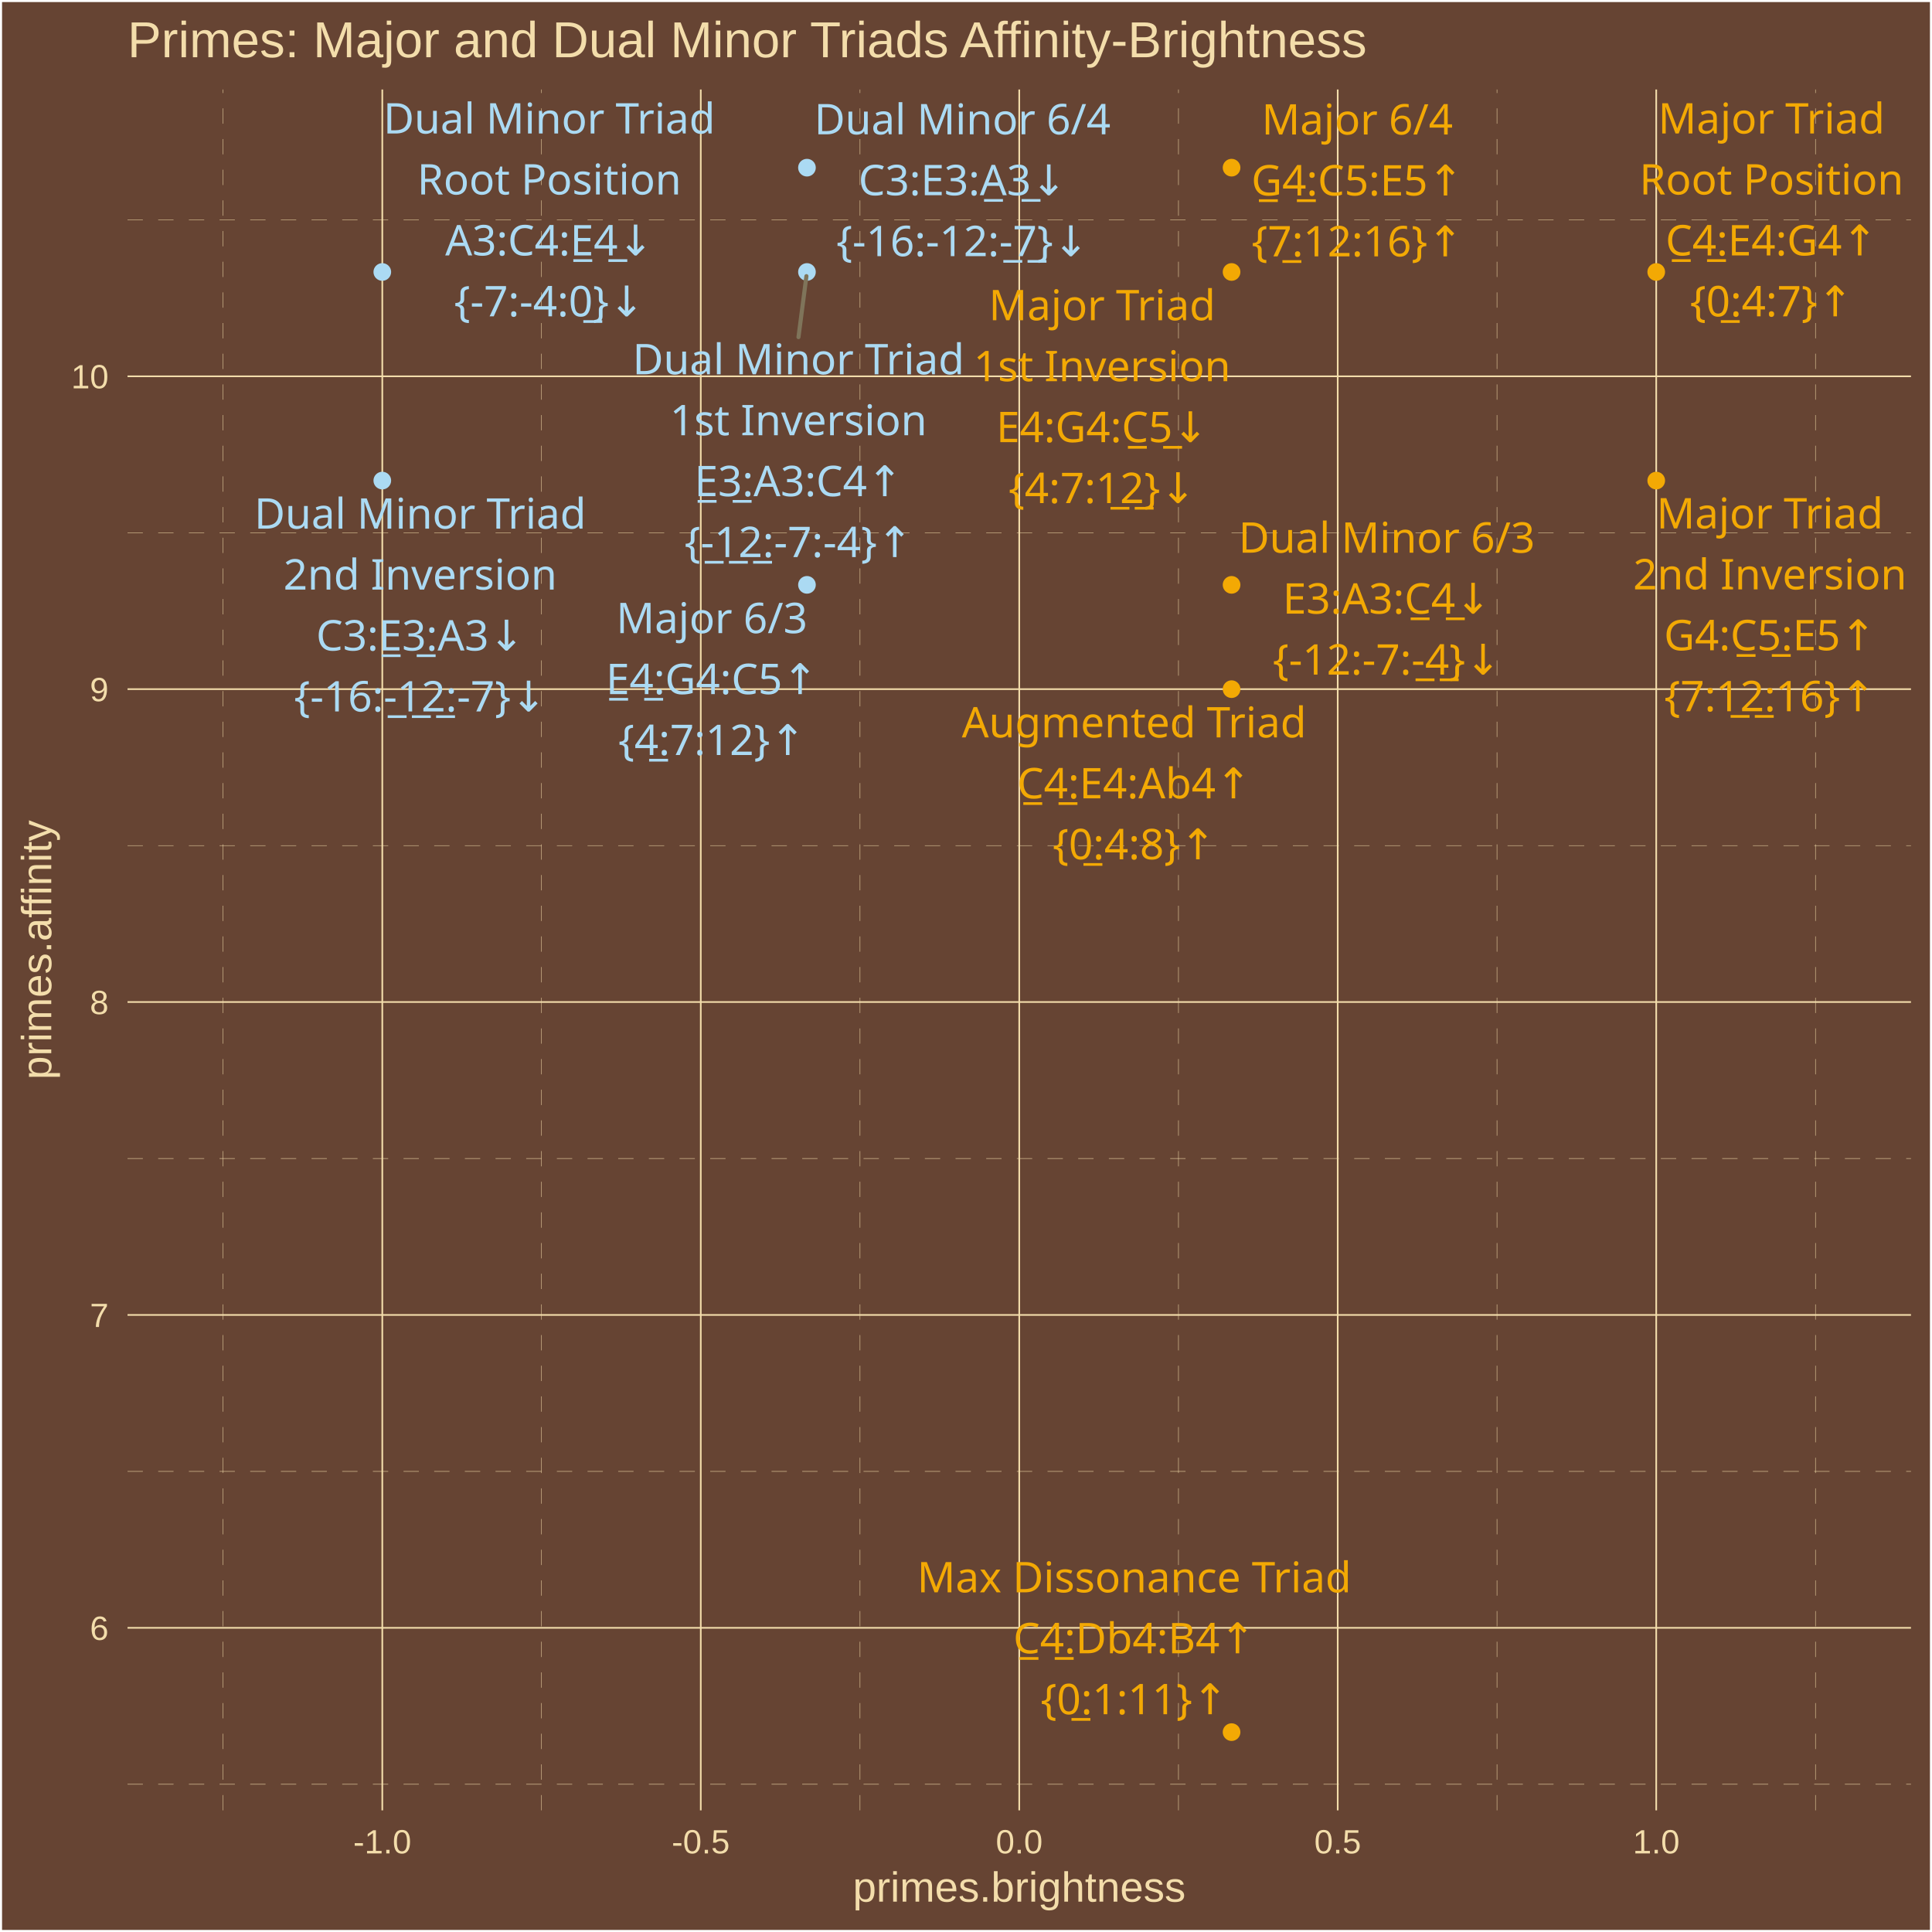
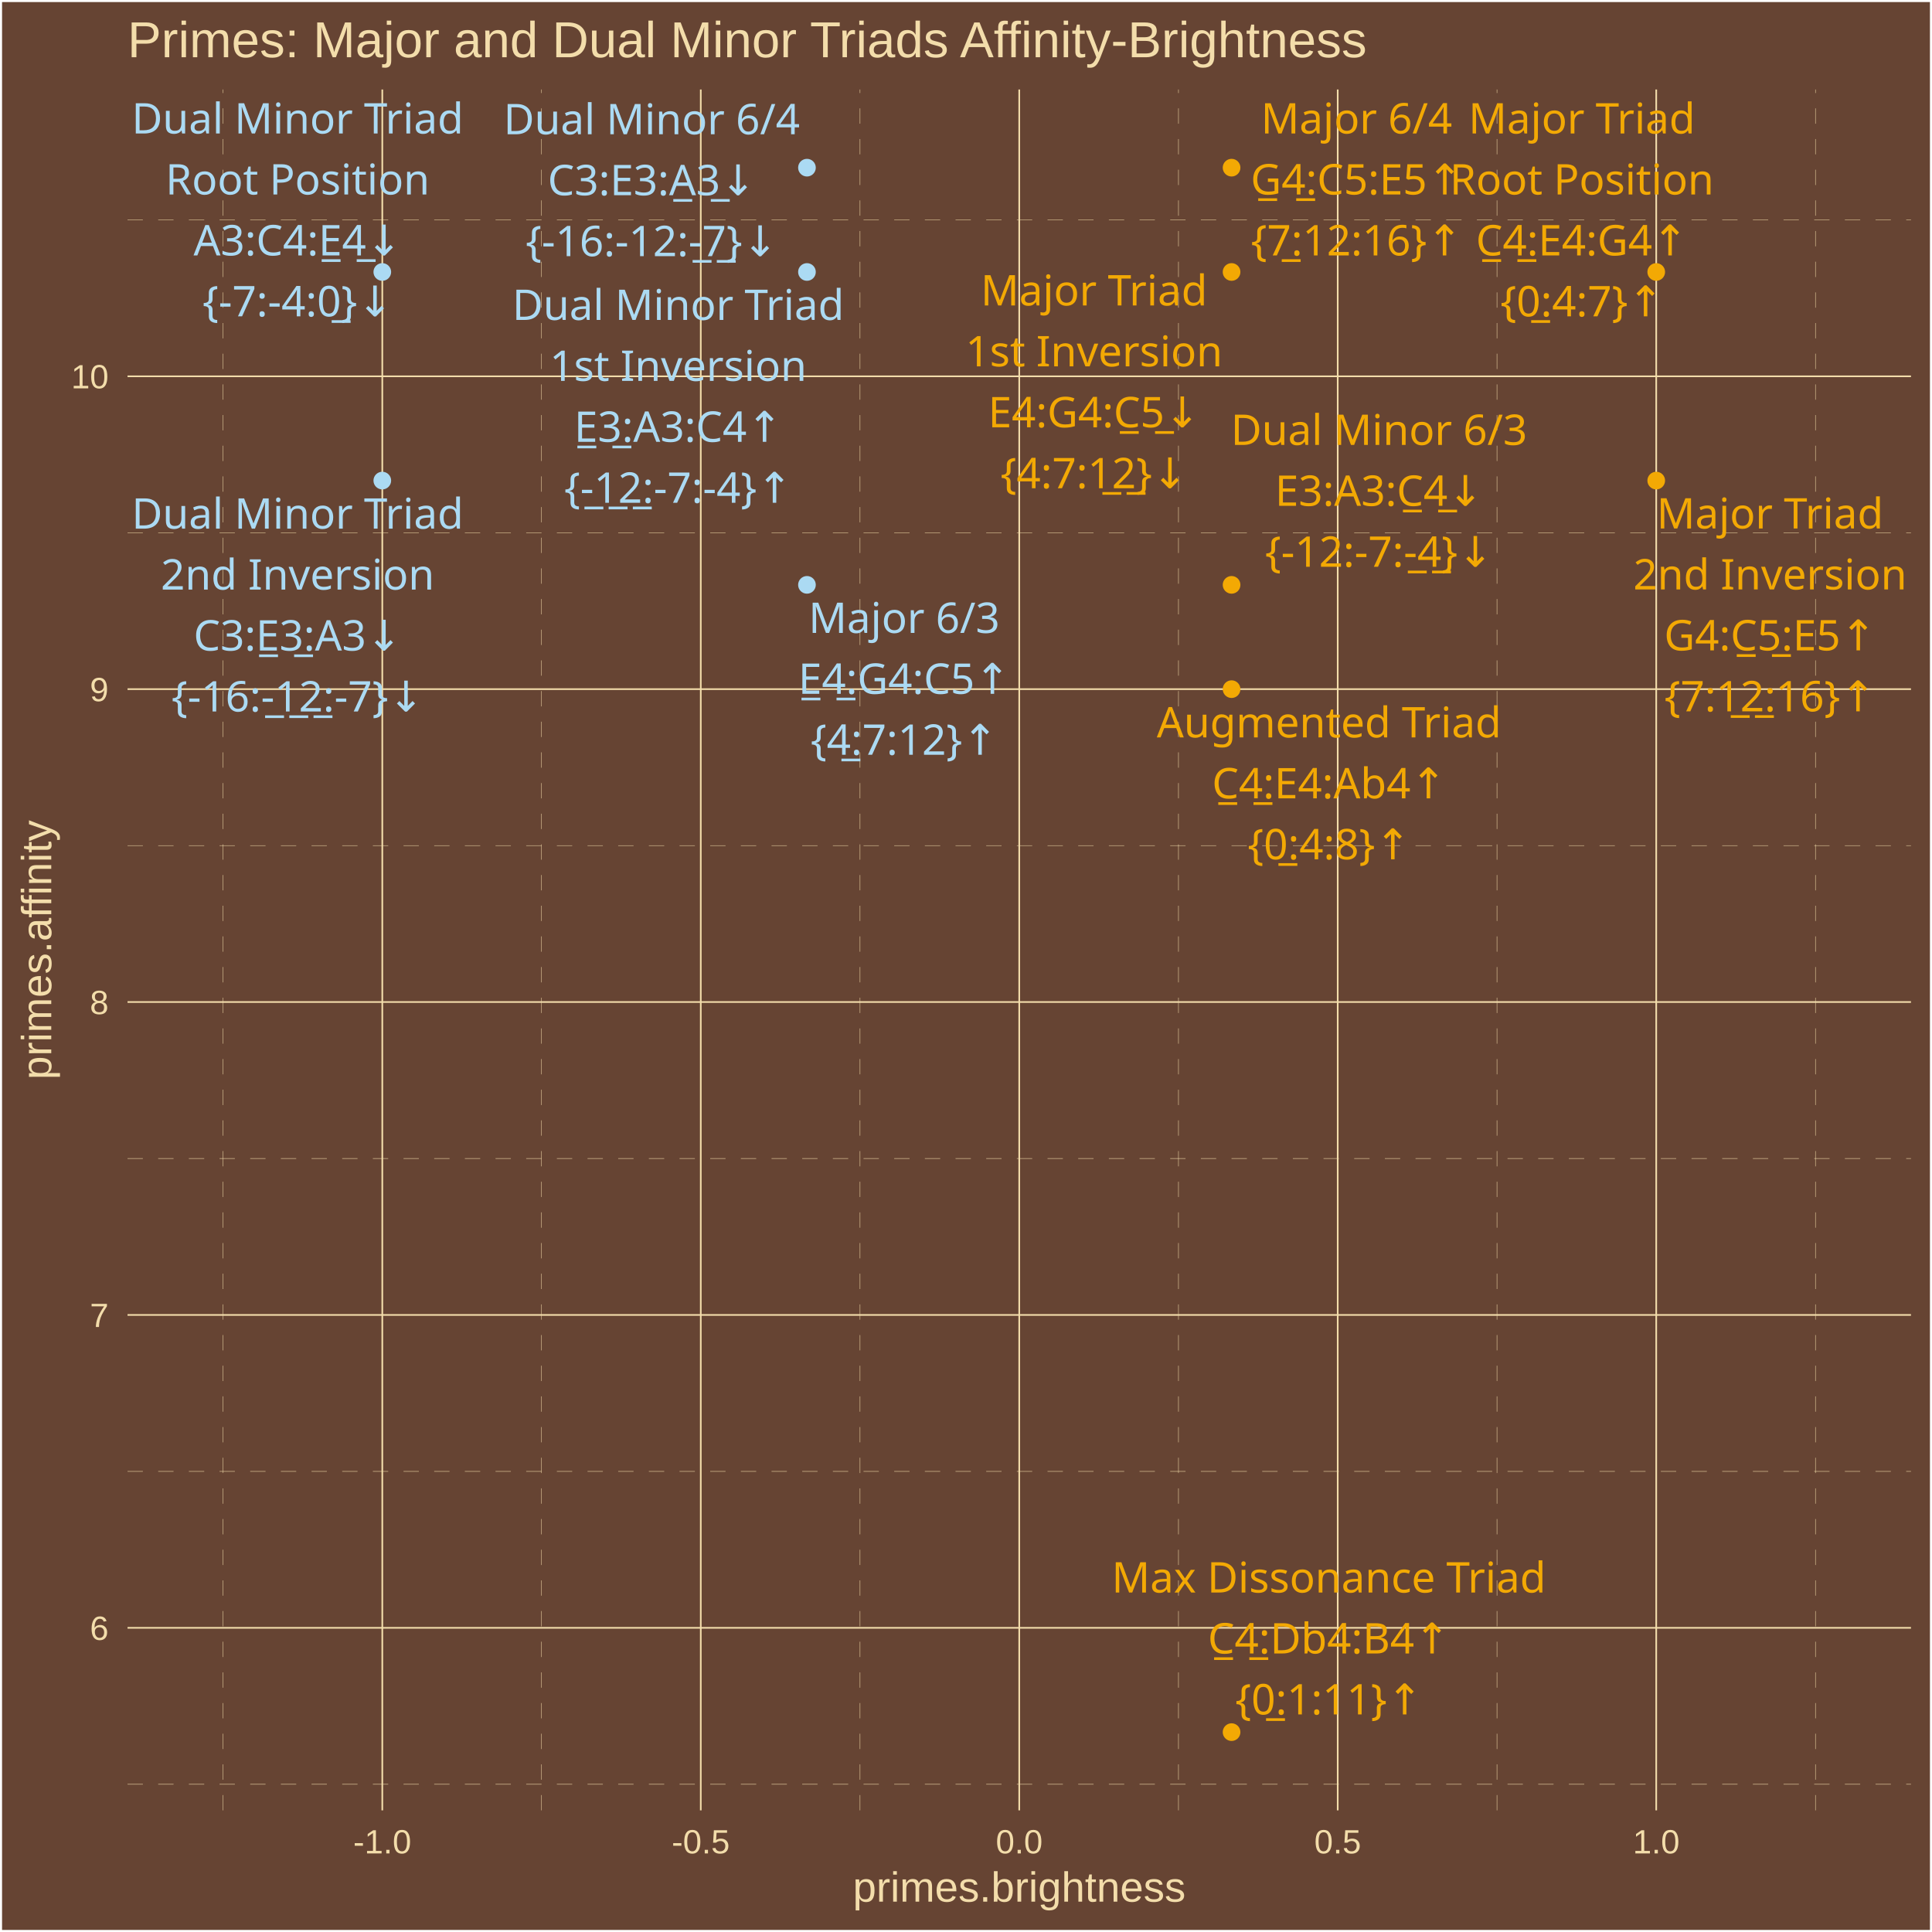
<svg xmlns="http://www.w3.org/2000/svg" class="svglite" width="504.00pt" height="504.00pt" viewBox="0 0 504.00 504.00">
  <defs>
    <style type="text/css">
    .svglite line, .svglite polyline, .svglite polygon, .svglite path, .svglite rect, .svglite circle {
      fill: none;
      stroke: #000000;
      stroke-linecap: round;
      stroke-linejoin: round;
      stroke-miterlimit: 10.00;
    }
    .svglite text {
      white-space: pre;
    }
  </style>
  </defs>
  <rect width="100%" height="100%" style="stroke: none; fill: #664433;" />
  <defs>
    <clipPath id="cpMC4wMHw1MDQuMDB8MC4wMHw1MDQuMDA=">
      <rect x="0.00" y="0.00" width="504.00" height="504.00" />
    </clipPath>
  </defs>
  <g clip-path="url(#cpMC4wMHw1MDQuMDB8MC4wMHw1MDQuMDA=)">
    <rect x="0.00" y="-0" width="504.00" height="504.00" style="stroke-width: 1.07; stroke: #FFFFFF; fill: #664433;" />
  </g>
  <defs>
    <clipPath id="cpMzMuMjd8NDk4LjUyfDIzLjM0fDQ3Mi4yNw==">
      <rect x="33.27" y="23.34" width="465.25" height="448.93" />
    </clipPath>
  </defs>
  <g clip-path="url(#cpMzMuMjd8NDk4LjUyfDIzLjM0fDQ3Mi4yNw==)">
    <rect x="33.27" y="23.34" width="465.25" height="448.93" style="stroke-width: 1.07; stroke: none; fill: #664433;" />
    <polyline points="33.27,465.46 498.52,465.46 " style="stroke-width: 0.11; stroke: #F3DDAB; stroke-dasharray: 4.00,4.00; stroke-linecap: butt;" />
    <polyline points="33.27,383.84 498.52,383.84 " style="stroke-width: 0.11; stroke: #F3DDAB; stroke-dasharray: 4.00,4.00; stroke-linecap: butt;" />
    <polyline points="33.27,302.22 498.52,302.22 " style="stroke-width: 0.11; stroke: #F3DDAB; stroke-dasharray: 4.00,4.00; stroke-linecap: butt;" />
    <polyline points="33.27,220.59 498.52,220.59 " style="stroke-width: 0.11; stroke: #F3DDAB; stroke-dasharray: 4.00,4.00; stroke-linecap: butt;" />
    <polyline points="33.27,138.97 498.52,138.97 " style="stroke-width: 0.11; stroke: #F3DDAB; stroke-dasharray: 4.00,4.00; stroke-linecap: butt;" />
    <polyline points="33.27,57.35 498.52,57.35 " style="stroke-width: 0.11; stroke: #F3DDAB; stroke-dasharray: 4.00,4.00; stroke-linecap: butt;" />
    <polyline points="58.19,472.27 58.19,23.34 " style="stroke-width: 0.11; stroke: #F3DDAB; stroke-dasharray: 4.00,4.00; stroke-linecap: butt;" />
    <polyline points="141.27,472.27 141.27,23.34 " style="stroke-width: 0.11; stroke: #F3DDAB; stroke-dasharray: 4.00,4.00; stroke-linecap: butt;" />
    <polyline points="224.35,472.27 224.35,23.34 " style="stroke-width: 0.11; stroke: #F3DDAB; stroke-dasharray: 4.00,4.00; stroke-linecap: butt;" />
    <polyline points="307.43,472.27 307.43,23.34 " style="stroke-width: 0.11; stroke: #F3DDAB; stroke-dasharray: 4.00,4.00; stroke-linecap: butt;" />
    <polyline points="390.52,472.27 390.52,23.34 " style="stroke-width: 0.11; stroke: #F3DDAB; stroke-dasharray: 4.00,4.00; stroke-linecap: butt;" />
    <polyline points="473.60,472.27 473.60,23.34 " style="stroke-width: 0.11; stroke: #F3DDAB; stroke-dasharray: 4.00,4.00; stroke-linecap: butt;" />
    <polyline points="33.27,424.65 498.52,424.65 " style="stroke-width: 0.43; stroke: #F3DDAB; stroke-linecap: butt;" />
    <polyline points="33.27,343.03 498.52,343.03 " style="stroke-width: 0.43; stroke: #F3DDAB; stroke-linecap: butt;" />
    <polyline points="33.27,261.40 498.52,261.40 " style="stroke-width: 0.43; stroke: #F3DDAB; stroke-linecap: butt;" />
    <polyline points="33.27,179.78 498.52,179.78 " style="stroke-width: 0.43; stroke: #F3DDAB; stroke-linecap: butt;" />
    <polyline points="33.27,98.16 498.52,98.16 " style="stroke-width: 0.43; stroke: #F3DDAB; stroke-linecap: butt;" />
    <polyline points="99.73,472.27 99.73,23.34 " style="stroke-width: 0.43; stroke: #F3DDAB; stroke-linecap: butt;" />
    <polyline points="182.81,472.27 182.81,23.34 " style="stroke-width: 0.43; stroke: #F3DDAB; stroke-linecap: butt;" />
    <polyline points="265.89,472.27 265.89,23.34 " style="stroke-width: 0.43; stroke: #F3DDAB; stroke-linecap: butt;" />
    <polyline points="348.97,472.27 348.97,23.34 " style="stroke-width: 0.43; stroke: #F3DDAB; stroke-linecap: butt;" />
    <polyline points="432.06,472.27 432.06,23.34 " style="stroke-width: 0.43; stroke: #F3DDAB; stroke-linecap: butt;" />
    <circle cx="432.06" cy="70.95" r="1.95" style="stroke-width: 0.71; stroke: #F3A904; fill: #F3A904;" />
    <circle cx="321.28" cy="70.95" r="1.95" style="stroke-width: 0.71; stroke: #F3A904; fill: #F3A904;" />
    <circle cx="432.06" cy="125.37" r="1.95" style="stroke-width: 0.71; stroke: #F3A904; fill: #F3A904;" />
    <circle cx="210.51" cy="152.57" r="1.95" style="stroke-width: 0.71; stroke: #ABDAF3; fill: #ABDAF3;" />
    <circle cx="321.28" cy="43.74" r="1.95" style="stroke-width: 0.71; stroke: #F3A904; fill: #F3A904;" />
    <circle cx="99.73" cy="70.95" r="1.95" style="stroke-width: 0.71; stroke: #ABDAF3; fill: #ABDAF3;" />
    <circle cx="210.51" cy="70.95" r="1.95" style="stroke-width: 0.71; stroke: #ABDAF3; fill: #ABDAF3;" />
    <circle cx="99.73" cy="125.37" r="1.95" style="stroke-width: 0.71; stroke: #ABDAF3; fill: #ABDAF3;" />
    <circle cx="321.28" cy="152.57" r="1.95" style="stroke-width: 0.71; stroke: #F3A904; fill: #F3A904;" />
    <circle cx="210.51" cy="43.74" r="1.95" style="stroke-width: 0.71; stroke: #ABDAF3; fill: #ABDAF3;" />
    <circle cx="321.28" cy="179.78" r="1.95" style="stroke-width: 0.71; stroke: #F3A904; fill: #F3A904;" />
    <circle cx="321.28" cy="451.86" r="1.95" style="stroke-width: 0.71; stroke: #F3A904; fill: #F3A904;" />
-     <line x1="208.30" y1="87.94" x2="210.37" y2="72.04" style="stroke-width: 1.07; stroke: #7F745A;" />
-     <text x="462.12" y="34.83" text-anchor="middle" style="font-size: 11.04px;fill: #F3A904; font-family: &quot;Arial Unicode MS&quot;;" textLength="55.77px" lengthAdjust="spacingAndGlyphs">Major Triad</text>
-     <text x="462.12" y="50.73" text-anchor="middle" style="font-size: 11.04px;fill: #F3A904; font-family: &quot;Arial Unicode MS&quot;;" textLength="65.61px" lengthAdjust="spacingAndGlyphs">Root Position</text>
-     <text x="462.12" y="66.63" text-anchor="middle" style="font-size: 11.04px;fill: #F3A904; font-family: &quot;Arial Unicode MS&quot;;" textLength="56.30px" lengthAdjust="spacingAndGlyphs">C̲4̲:E4:G4↑</text>
-     <text x="462.12" y="82.53" text-anchor="middle" style="font-size: 11.04px;fill: #F3A904; font-family: &quot;Arial Unicode MS&quot;;" textLength="39.77px" lengthAdjust="spacingAndGlyphs">{0̲:4:7}↑</text>
-     <text x="287.51" y="83.54" text-anchor="middle" style="font-size: 11.04px;fill: #F3A904; font-family: &quot;Arial Unicode MS&quot;;" textLength="55.77px" lengthAdjust="spacingAndGlyphs">Major Triad</text>
-     <text x="287.51" y="99.44" text-anchor="middle" style="font-size: 11.04px;fill: #F3A904; font-family: &quot;Arial Unicode MS&quot;;" textLength="62.54px" lengthAdjust="spacingAndGlyphs">1st Inversion</text>
-     <text x="287.51" y="115.34" text-anchor="middle" style="font-size: 11.04px;fill: #F3A904; font-family: &quot;Arial Unicode MS&quot;;" textLength="56.30px" lengthAdjust="spacingAndGlyphs">E4:G4:C̲5̲↓</text>
-     <text x="287.51" y="131.24" text-anchor="middle" style="font-size: 11.04px;fill: #F3A904; font-family: &quot;Arial Unicode MS&quot;;" textLength="45.91px" lengthAdjust="spacingAndGlyphs">{4:7:1̲2̲}↓</text>
-     <text x="461.71" y="137.85" text-anchor="middle" style="font-size: 11.04px;fill: #F3A904; font-family: &quot;Arial Unicode MS&quot;;" textLength="55.77px" lengthAdjust="spacingAndGlyphs">Major Triad</text>
-     <text x="461.71" y="153.75" text-anchor="middle" style="font-size: 11.04px;fill: #F3A904; font-family: &quot;Arial Unicode MS&quot;;" textLength="66.23px" lengthAdjust="spacingAndGlyphs">2nd Inversion</text>
-     <text x="461.71" y="169.64" text-anchor="middle" style="font-size: 11.04px;fill: #F3A904; font-family: &quot;Arial Unicode MS&quot;;" textLength="56.30px" lengthAdjust="spacingAndGlyphs">G4:C̲5̲:E5↑</text>
-     <text x="461.71" y="185.54" text-anchor="middle" style="font-size: 11.04px;fill: #F3A904; font-family: &quot;Arial Unicode MS&quot;;" textLength="52.04px" lengthAdjust="spacingAndGlyphs">{7:1̲2̲:16}↑</text>
-     <text x="185.70" y="165.17" text-anchor="middle" style="font-size: 11.04px;fill: #ABDAF3; font-family: &quot;Arial Unicode MS&quot;;" textLength="45.98px" lengthAdjust="spacingAndGlyphs">Major 6/3</text>
-     <text x="185.70" y="181.07" text-anchor="middle" style="font-size: 11.04px;fill: #ABDAF3; font-family: &quot;Arial Unicode MS&quot;;" textLength="56.30px" lengthAdjust="spacingAndGlyphs">E̲4̲:G4:C5↑</text>
-     <text x="185.70" y="196.96" text-anchor="middle" style="font-size: 11.04px;fill: #ABDAF3; font-family: &quot;Arial Unicode MS&quot;;" textLength="45.91px" lengthAdjust="spacingAndGlyphs">{4̲:7:12}↑</text>
-     <text x="354.07" y="35.09" text-anchor="middle" style="font-size: 11.04px;fill: #F3A904; font-family: &quot;Arial Unicode MS&quot;;" textLength="45.98px" lengthAdjust="spacingAndGlyphs">Major 6/4</text>
-     <text x="354.07" y="50.99" text-anchor="middle" style="font-size: 11.04px;fill: #F3A904; font-family: &quot;Arial Unicode MS&quot;;" textLength="56.30px" lengthAdjust="spacingAndGlyphs">G̲4̲:C5:E5↑</text>
-     <text x="354.07" y="66.88" text-anchor="middle" style="font-size: 11.04px;fill: #F3A904; font-family: &quot;Arial Unicode MS&quot;;" textLength="52.04px" lengthAdjust="spacingAndGlyphs">{7̲:12:16}↑</text>
-     <text x="143.28" y="34.83" text-anchor="middle" style="font-size: 11.04px;fill: #ABDAF3; font-family: &quot;Arial Unicode MS&quot;;" textLength="81.52px" lengthAdjust="spacingAndGlyphs">Dual Minor Triad</text>
-     <text x="143.28" y="50.73" text-anchor="middle" style="font-size: 11.04px;fill: #ABDAF3; font-family: &quot;Arial Unicode MS&quot;;" textLength="65.61px" lengthAdjust="spacingAndGlyphs">Root Position</text>
-     <text x="143.28" y="66.63" text-anchor="middle" style="font-size: 11.04px;fill: #ABDAF3; font-family: &quot;Arial Unicode MS&quot;;" textLength="55.08px" lengthAdjust="spacingAndGlyphs">A3:C4:E̲4̲↓</text>
-     <text x="143.28" y="82.53" text-anchor="middle" style="font-size: 11.04px;fill: #ABDAF3; font-family: &quot;Arial Unicode MS&quot;;" textLength="47.12px" lengthAdjust="spacingAndGlyphs">{-7:-4:0̲}↓</text>
-     <text x="208.29" y="97.64" text-anchor="middle" style="font-size: 11.04px;fill: #ABDAF3; font-family: &quot;Arial Unicode MS&quot;;" textLength="81.52px" lengthAdjust="spacingAndGlyphs">Dual Minor Triad</text>
-     <text x="208.29" y="113.54" text-anchor="middle" style="font-size: 11.04px;fill: #ABDAF3; font-family: &quot;Arial Unicode MS&quot;;" textLength="62.54px" lengthAdjust="spacingAndGlyphs">1st Inversion</text>
-     <text x="208.29" y="129.44" text-anchor="middle" style="font-size: 11.04px;fill: #ABDAF3; font-family: &quot;Arial Unicode MS&quot;;" textLength="55.08px" lengthAdjust="spacingAndGlyphs">E̲3̲:A3:C4↑</text>
-     <text x="208.29" y="145.33" text-anchor="middle" style="font-size: 11.04px;fill: #ABDAF3; font-family: &quot;Arial Unicode MS&quot;;" textLength="56.92px" lengthAdjust="spacingAndGlyphs">{-̲1̲2̲:-7:-4}↑</text>
-     <text x="109.61" y="137.91" text-anchor="middle" style="font-size: 11.04px;fill: #ABDAF3; font-family: &quot;Arial Unicode MS&quot;;" textLength="81.52px" lengthAdjust="spacingAndGlyphs">Dual Minor Triad</text>
-     <text x="109.61" y="153.80" text-anchor="middle" style="font-size: 11.04px;fill: #ABDAF3; font-family: &quot;Arial Unicode MS&quot;;" textLength="66.23px" lengthAdjust="spacingAndGlyphs">2nd Inversion</text>
-     <text x="109.61" y="169.70" text-anchor="middle" style="font-size: 11.04px;fill: #ABDAF3; font-family: &quot;Arial Unicode MS&quot;;" textLength="55.08px" lengthAdjust="spacingAndGlyphs">C3:E̲3̲:A3↓</text>
-     <text x="109.61" y="185.60" text-anchor="middle" style="font-size: 11.04px;fill: #ABDAF3; font-family: &quot;Arial Unicode MS&quot;;" textLength="63.06px" lengthAdjust="spacingAndGlyphs">{-16:-̲1̲2̲:-7}↓</text>
-     <text x="361.76" y="144.18" text-anchor="middle" style="font-size: 11.04px;fill: #F3A904; font-family: &quot;Arial Unicode MS&quot;;" textLength="71.73px" lengthAdjust="spacingAndGlyphs">Dual Minor 6/3</text>
-     <text x="361.76" y="160.08" text-anchor="middle" style="font-size: 11.04px;fill: #F3A904; font-family: &quot;Arial Unicode MS&quot;;" textLength="55.08px" lengthAdjust="spacingAndGlyphs">E3:A3:C̲4̲↓</text>
-     <text x="361.76" y="175.98" text-anchor="middle" style="font-size: 11.04px;fill: #F3A904; font-family: &quot;Arial Unicode MS&quot;;" textLength="56.92px" lengthAdjust="spacingAndGlyphs">{-12:-7:-̲4̲}↓</text>
-     <text x="251.07" y="35.04" text-anchor="middle" style="font-size: 11.04px;fill: #ABDAF3; font-family: &quot;Arial Unicode MS&quot;;" textLength="71.73px" lengthAdjust="spacingAndGlyphs">Dual Minor 6/4</text>
-     <text x="251.07" y="50.93" text-anchor="middle" style="font-size: 11.04px;fill: #ABDAF3; font-family: &quot;Arial Unicode MS&quot;;" textLength="55.08px" lengthAdjust="spacingAndGlyphs">C3:E3:A̲3̲↓</text>
-     <text x="251.07" y="66.83" text-anchor="middle" style="font-size: 11.04px;fill: #ABDAF3; font-family: &quot;Arial Unicode MS&quot;;" textLength="63.06px" lengthAdjust="spacingAndGlyphs">{-16:-12:-̲7̲}↓</text>
-     <text x="295.85" y="192.37" text-anchor="middle" style="font-size: 11.04px;fill: #F3A904; font-family: &quot;Arial Unicode MS&quot;;" textLength="84.61px" lengthAdjust="spacingAndGlyphs">Augmented Triad</text>
-     <text x="295.85" y="208.27" text-anchor="middle" style="font-size: 11.04px;fill: #F3A904; font-family: &quot;Arial Unicode MS&quot;;" textLength="61.21px" lengthAdjust="spacingAndGlyphs">C̲4̲:E4:Ab4↑</text>
-     <text x="295.85" y="224.16" text-anchor="middle" style="font-size: 11.04px;fill: #F3A904; font-family: &quot;Arial Unicode MS&quot;;" textLength="39.77px" lengthAdjust="spacingAndGlyphs">{0̲:4:8}↑</text>
-     <text x="295.88" y="415.39" text-anchor="middle" style="font-size: 11.04px;fill: #F3A904; font-family: &quot;Arial Unicode MS&quot;;" textLength="109.73px" lengthAdjust="spacingAndGlyphs">Max Dissonance Triad</text>
-     <text x="295.88" y="431.29" text-anchor="middle" style="font-size: 11.04px;fill: #F3A904; font-family: &quot;Arial Unicode MS&quot;;" textLength="61.82px" lengthAdjust="spacingAndGlyphs">C̲4̲:Db4:B4↑</text>
-     <text x="295.88" y="447.19" text-anchor="middle" style="font-size: 11.04px;fill: #F3A904; font-family: &quot;Arial Unicode MS&quot;;" textLength="45.91px" lengthAdjust="spacingAndGlyphs">{0̲:1:11}↑</text>
+     <text x="412.65" y="34.83" text-anchor="middle" style="font-size: 11.04px;fill: #F3A904; font-family: &quot;Arial Unicode MS&quot;;" textLength="55.77px" lengthAdjust="spacingAndGlyphs">Major Triad</text>
+     <text x="412.65" y="50.73" text-anchor="middle" style="font-size: 11.04px;fill: #F3A904; font-family: &quot;Arial Unicode MS&quot;;" textLength="65.61px" lengthAdjust="spacingAndGlyphs">Root Position</text>
+     <text x="412.65" y="66.63" text-anchor="middle" style="font-size: 11.04px;fill: #F3A904; font-family: &quot;Arial Unicode MS&quot;;" textLength="56.30px" lengthAdjust="spacingAndGlyphs">C̲4̲:E4:G4↑</text>
+     <text x="412.65" y="82.53" text-anchor="middle" style="font-size: 11.04px;fill: #F3A904; font-family: &quot;Arial Unicode MS&quot;;" textLength="39.77px" lengthAdjust="spacingAndGlyphs">{0̲:4:7}↑</text>
+     <text x="285.40" y="79.68" text-anchor="middle" style="font-size: 11.04px;fill: #F3A904; font-family: &quot;Arial Unicode MS&quot;;" textLength="55.77px" lengthAdjust="spacingAndGlyphs">Major Triad</text>
+     <text x="285.40" y="95.57" text-anchor="middle" style="font-size: 11.04px;fill: #F3A904; font-family: &quot;Arial Unicode MS&quot;;" textLength="62.54px" lengthAdjust="spacingAndGlyphs">1st Inversion</text>
+     <text x="285.40" y="111.47" text-anchor="middle" style="font-size: 11.04px;fill: #F3A904; font-family: &quot;Arial Unicode MS&quot;;" textLength="56.30px" lengthAdjust="spacingAndGlyphs">E4:G4:C̲5̲↓</text>
+     <text x="285.40" y="127.37" text-anchor="middle" style="font-size: 11.04px;fill: #F3A904; font-family: &quot;Arial Unicode MS&quot;;" textLength="45.91px" lengthAdjust="spacingAndGlyphs">{4:7:1̲2̲}↓</text>
+     <text x="461.75" y="137.87" text-anchor="middle" style="font-size: 11.04px;fill: #F3A904; font-family: &quot;Arial Unicode MS&quot;;" textLength="55.77px" lengthAdjust="spacingAndGlyphs">Major Triad</text>
+     <text x="461.75" y="153.77" text-anchor="middle" style="font-size: 11.04px;fill: #F3A904; font-family: &quot;Arial Unicode MS&quot;;" textLength="66.23px" lengthAdjust="spacingAndGlyphs">2nd Inversion</text>
+     <text x="461.75" y="169.67" text-anchor="middle" style="font-size: 11.04px;fill: #F3A904; font-family: &quot;Arial Unicode MS&quot;;" textLength="56.30px" lengthAdjust="spacingAndGlyphs">G4:C̲5̲:E5↑</text>
+     <text x="461.75" y="185.57" text-anchor="middle" style="font-size: 11.04px;fill: #F3A904; font-family: &quot;Arial Unicode MS&quot;;" textLength="52.04px" lengthAdjust="spacingAndGlyphs">{7:1̲2̲:16}↑</text>
+     <text x="235.87" y="165.11" text-anchor="middle" style="font-size: 11.04px;fill: #ABDAF3; font-family: &quot;Arial Unicode MS&quot;;" textLength="45.98px" lengthAdjust="spacingAndGlyphs">Major 6/3</text>
+     <text x="235.87" y="181.00" text-anchor="middle" style="font-size: 11.04px;fill: #ABDAF3; font-family: &quot;Arial Unicode MS&quot;;" textLength="56.30px" lengthAdjust="spacingAndGlyphs">E̲4̲:G4:C5↑</text>
+     <text x="235.87" y="196.90" text-anchor="middle" style="font-size: 11.04px;fill: #ABDAF3; font-family: &quot;Arial Unicode MS&quot;;" textLength="45.91px" lengthAdjust="spacingAndGlyphs">{4̲:7:12}↑</text>
+     <text x="353.89" y="34.83" text-anchor="middle" style="font-size: 11.04px;fill: #F3A904; font-family: &quot;Arial Unicode MS&quot;;" textLength="45.98px" lengthAdjust="spacingAndGlyphs">Major 6/4</text>
+     <text x="353.89" y="50.73" text-anchor="middle" style="font-size: 11.04px;fill: #F3A904; font-family: &quot;Arial Unicode MS&quot;;" textLength="56.30px" lengthAdjust="spacingAndGlyphs">G̲4̲:C5:E5↑</text>
+     <text x="353.89" y="66.63" text-anchor="middle" style="font-size: 11.04px;fill: #F3A904; font-family: &quot;Arial Unicode MS&quot;;" textLength="52.04px" lengthAdjust="spacingAndGlyphs">{7̲:12:16}↑</text>
+     <text x="77.63" y="34.83" text-anchor="middle" style="font-size: 11.04px;fill: #ABDAF3; font-family: &quot;Arial Unicode MS&quot;;" textLength="81.52px" lengthAdjust="spacingAndGlyphs">Dual Minor Triad</text>
+     <text x="77.63" y="50.73" text-anchor="middle" style="font-size: 11.04px;fill: #ABDAF3; font-family: &quot;Arial Unicode MS&quot;;" textLength="65.61px" lengthAdjust="spacingAndGlyphs">Root Position</text>
+     <text x="77.63" y="66.63" text-anchor="middle" style="font-size: 11.04px;fill: #ABDAF3; font-family: &quot;Arial Unicode MS&quot;;" textLength="55.08px" lengthAdjust="spacingAndGlyphs">A3:C4:E̲4̲↓</text>
+     <text x="77.63" y="82.53" text-anchor="middle" style="font-size: 11.04px;fill: #ABDAF3; font-family: &quot;Arial Unicode MS&quot;;" textLength="47.12px" lengthAdjust="spacingAndGlyphs">{-7:-4:0̲}↓</text>
+     <text x="176.92" y="83.46" text-anchor="middle" style="font-size: 11.04px;fill: #ABDAF3; font-family: &quot;Arial Unicode MS&quot;;" textLength="81.52px" lengthAdjust="spacingAndGlyphs">Dual Minor Triad</text>
+     <text x="176.92" y="99.36" text-anchor="middle" style="font-size: 11.04px;fill: #ABDAF3; font-family: &quot;Arial Unicode MS&quot;;" textLength="62.54px" lengthAdjust="spacingAndGlyphs">1st Inversion</text>
+     <text x="176.92" y="115.26" text-anchor="middle" style="font-size: 11.04px;fill: #ABDAF3; font-family: &quot;Arial Unicode MS&quot;;" textLength="55.08px" lengthAdjust="spacingAndGlyphs">E̲3̲:A3:C4↑</text>
+     <text x="176.92" y="131.16" text-anchor="middle" style="font-size: 11.04px;fill: #ABDAF3; font-family: &quot;Arial Unicode MS&quot;;" textLength="56.92px" lengthAdjust="spacingAndGlyphs">{-̲1̲2̲:-7:-4}↑</text>
+     <text x="77.63" y="137.91" text-anchor="middle" style="font-size: 11.04px;fill: #ABDAF3; font-family: &quot;Arial Unicode MS&quot;;" textLength="81.52px" lengthAdjust="spacingAndGlyphs">Dual Minor Triad</text>
+     <text x="77.63" y="153.81" text-anchor="middle" style="font-size: 11.04px;fill: #ABDAF3; font-family: &quot;Arial Unicode MS&quot;;" textLength="66.23px" lengthAdjust="spacingAndGlyphs">2nd Inversion</text>
+     <text x="77.63" y="169.71" text-anchor="middle" style="font-size: 11.04px;fill: #ABDAF3; font-family: &quot;Arial Unicode MS&quot;;" textLength="55.08px" lengthAdjust="spacingAndGlyphs">C3:E̲3̲:A3↓</text>
+     <text x="77.63" y="185.61" text-anchor="middle" style="font-size: 11.04px;fill: #ABDAF3; font-family: &quot;Arial Unicode MS&quot;;" textLength="63.06px" lengthAdjust="spacingAndGlyphs">{-16:-̲1̲2̲:-7}↓</text>
+     <text x="359.75" y="116.07" text-anchor="middle" style="font-size: 11.04px;fill: #F3A904; font-family: &quot;Arial Unicode MS&quot;;" textLength="71.73px" lengthAdjust="spacingAndGlyphs">Dual Minor 6/3</text>
+     <text x="359.75" y="131.96" text-anchor="middle" style="font-size: 11.04px;fill: #F3A904; font-family: &quot;Arial Unicode MS&quot;;" textLength="55.08px" lengthAdjust="spacingAndGlyphs">E3:A3:C̲4̲↓</text>
+     <text x="359.75" y="147.86" text-anchor="middle" style="font-size: 11.04px;fill: #F3A904; font-family: &quot;Arial Unicode MS&quot;;" textLength="56.92px" lengthAdjust="spacingAndGlyphs">{-12:-7:-̲4̲}↓</text>
+     <text x="170.01" y="35.03" text-anchor="middle" style="font-size: 11.04px;fill: #ABDAF3; font-family: &quot;Arial Unicode MS&quot;;" textLength="71.73px" lengthAdjust="spacingAndGlyphs">Dual Minor 6/4</text>
+     <text x="170.01" y="50.93" text-anchor="middle" style="font-size: 11.04px;fill: #ABDAF3; font-family: &quot;Arial Unicode MS&quot;;" textLength="55.08px" lengthAdjust="spacingAndGlyphs">C3:E3:A̲3̲↓</text>
+     <text x="170.01" y="66.83" text-anchor="middle" style="font-size: 11.04px;fill: #ABDAF3; font-family: &quot;Arial Unicode MS&quot;;" textLength="63.06px" lengthAdjust="spacingAndGlyphs">{-16:-12:-̲7̲}↓</text>
+     <text x="346.71" y="192.37" text-anchor="middle" style="font-size: 11.04px;fill: #F3A904; font-family: &quot;Arial Unicode MS&quot;;" textLength="84.61px" lengthAdjust="spacingAndGlyphs">Augmented Triad</text>
+     <text x="346.71" y="208.27" text-anchor="middle" style="font-size: 11.04px;fill: #F3A904; font-family: &quot;Arial Unicode MS&quot;;" textLength="61.21px" lengthAdjust="spacingAndGlyphs">C̲4̲:E4:Ab4↑</text>
+     <text x="346.71" y="224.17" text-anchor="middle" style="font-size: 11.04px;fill: #F3A904; font-family: &quot;Arial Unicode MS&quot;;" textLength="39.77px" lengthAdjust="spacingAndGlyphs">{0̲:4:8}↑</text>
+     <text x="346.64" y="415.44" text-anchor="middle" style="font-size: 11.04px;fill: #F3A904; font-family: &quot;Arial Unicode MS&quot;;" textLength="109.73px" lengthAdjust="spacingAndGlyphs">Max Dissonance Triad</text>
+     <text x="346.64" y="431.34" text-anchor="middle" style="font-size: 11.04px;fill: #F3A904; font-family: &quot;Arial Unicode MS&quot;;" textLength="61.82px" lengthAdjust="spacingAndGlyphs">C̲4̲:Db4:B4↑</text>
+     <text x="346.64" y="447.24" text-anchor="middle" style="font-size: 11.04px;fill: #F3A904; font-family: &quot;Arial Unicode MS&quot;;" textLength="45.91px" lengthAdjust="spacingAndGlyphs">{0̲:1:11}↑</text>
  </g>
  <g clip-path="url(#cpMC4wMHw1MDQuMDB8MC4wMHw1MDQuMDA=)">
    <text x="28.34" y="427.81" text-anchor="end" style="font-size: 8.80px;fill: #F3DDAB; font-family: &quot;Arial&quot;;" textLength="4.90px" lengthAdjust="spacingAndGlyphs">6</text>
    <text x="28.34" y="346.18" text-anchor="end" style="font-size: 8.80px;fill: #F3DDAB; font-family: &quot;Arial&quot;;" textLength="4.90px" lengthAdjust="spacingAndGlyphs">7</text>
    <text x="28.34" y="264.56" text-anchor="end" style="font-size: 8.80px;fill: #F3DDAB; font-family: &quot;Arial&quot;;" textLength="4.90px" lengthAdjust="spacingAndGlyphs">8</text>
    <text x="28.34" y="182.93" text-anchor="end" style="font-size: 8.80px;fill: #F3DDAB; font-family: &quot;Arial&quot;;" textLength="4.90px" lengthAdjust="spacingAndGlyphs">9</text>
    <text x="28.34" y="101.31" text-anchor="end" style="font-size: 8.80px;fill: #F3DDAB; font-family: &quot;Arial&quot;;" textLength="9.79px" lengthAdjust="spacingAndGlyphs">10</text>
    <text x="99.73" y="483.50" text-anchor="middle" style="font-size: 8.80px;fill: #F3DDAB; font-family: &quot;Arial&quot;;" textLength="15.16px" lengthAdjust="spacingAndGlyphs">-1.0</text>
    <text x="182.81" y="483.50" text-anchor="middle" style="font-size: 8.80px;fill: #F3DDAB; font-family: &quot;Arial&quot;;" textLength="15.16px" lengthAdjust="spacingAndGlyphs">-0.5</text>
    <text x="265.89" y="483.50" text-anchor="middle" style="font-size: 8.80px;fill: #F3DDAB; font-family: &quot;Arial&quot;;" textLength="12.23px" lengthAdjust="spacingAndGlyphs">0.0</text>
    <text x="348.97" y="483.50" text-anchor="middle" style="font-size: 8.80px;fill: #F3DDAB; font-family: &quot;Arial&quot;;" textLength="12.23px" lengthAdjust="spacingAndGlyphs">0.5</text>
    <text x="432.06" y="483.50" text-anchor="middle" style="font-size: 8.80px;fill: #F3DDAB; font-family: &quot;Arial&quot;;" textLength="12.23px" lengthAdjust="spacingAndGlyphs">1.0</text>
    <text x="265.89" y="496.09" text-anchor="middle" style="font-size: 11.00px;fill: #F3DDAB; font-family: &quot;Arial&quot;;" textLength="86.82px" lengthAdjust="spacingAndGlyphs">primes.brightness</text>
    <text transform="translate(13.37,247.80) rotate(-90)" text-anchor="middle" style="font-size: 11.00px;fill: #F3DDAB; font-family: &quot;Arial&quot;;" textLength="67.85px" lengthAdjust="spacingAndGlyphs">primes.affinity</text>
    <text x="33.27" y="14.94" style="font-size: 13.20px;fill: #F3DDAB; font-family: &quot;Arial&quot;;" textLength="324.75px" lengthAdjust="spacingAndGlyphs">Primes: Major and Dual Minor Triads Affinity-Brightness</text>
  </g>
</svg>
